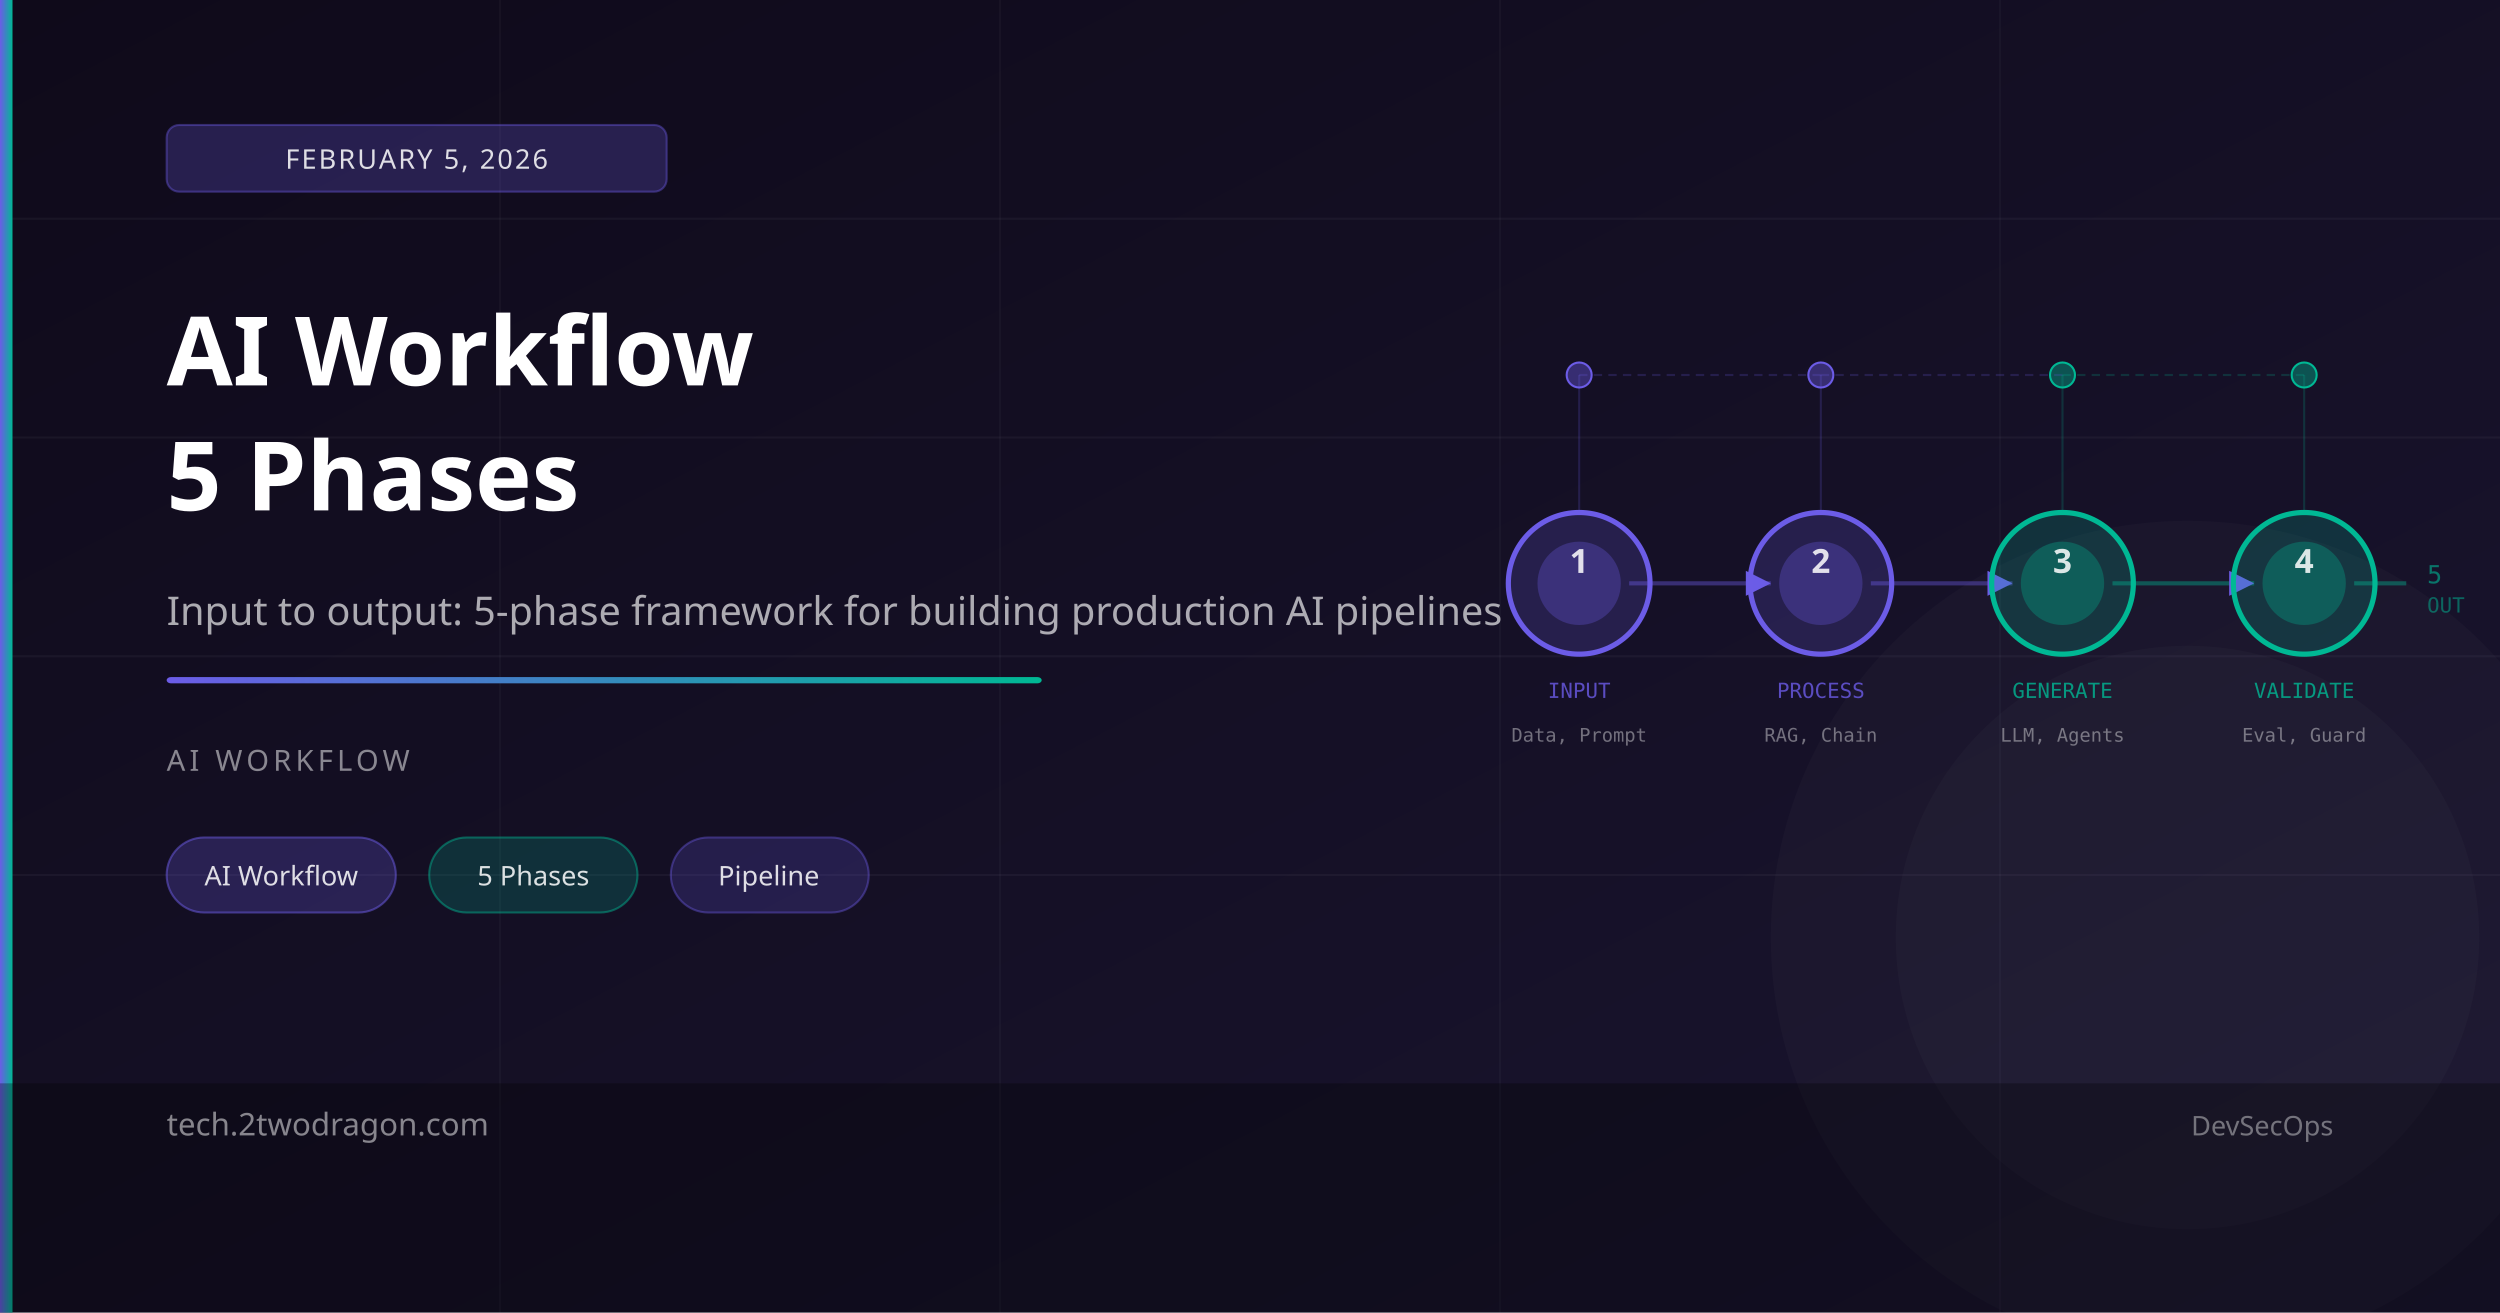
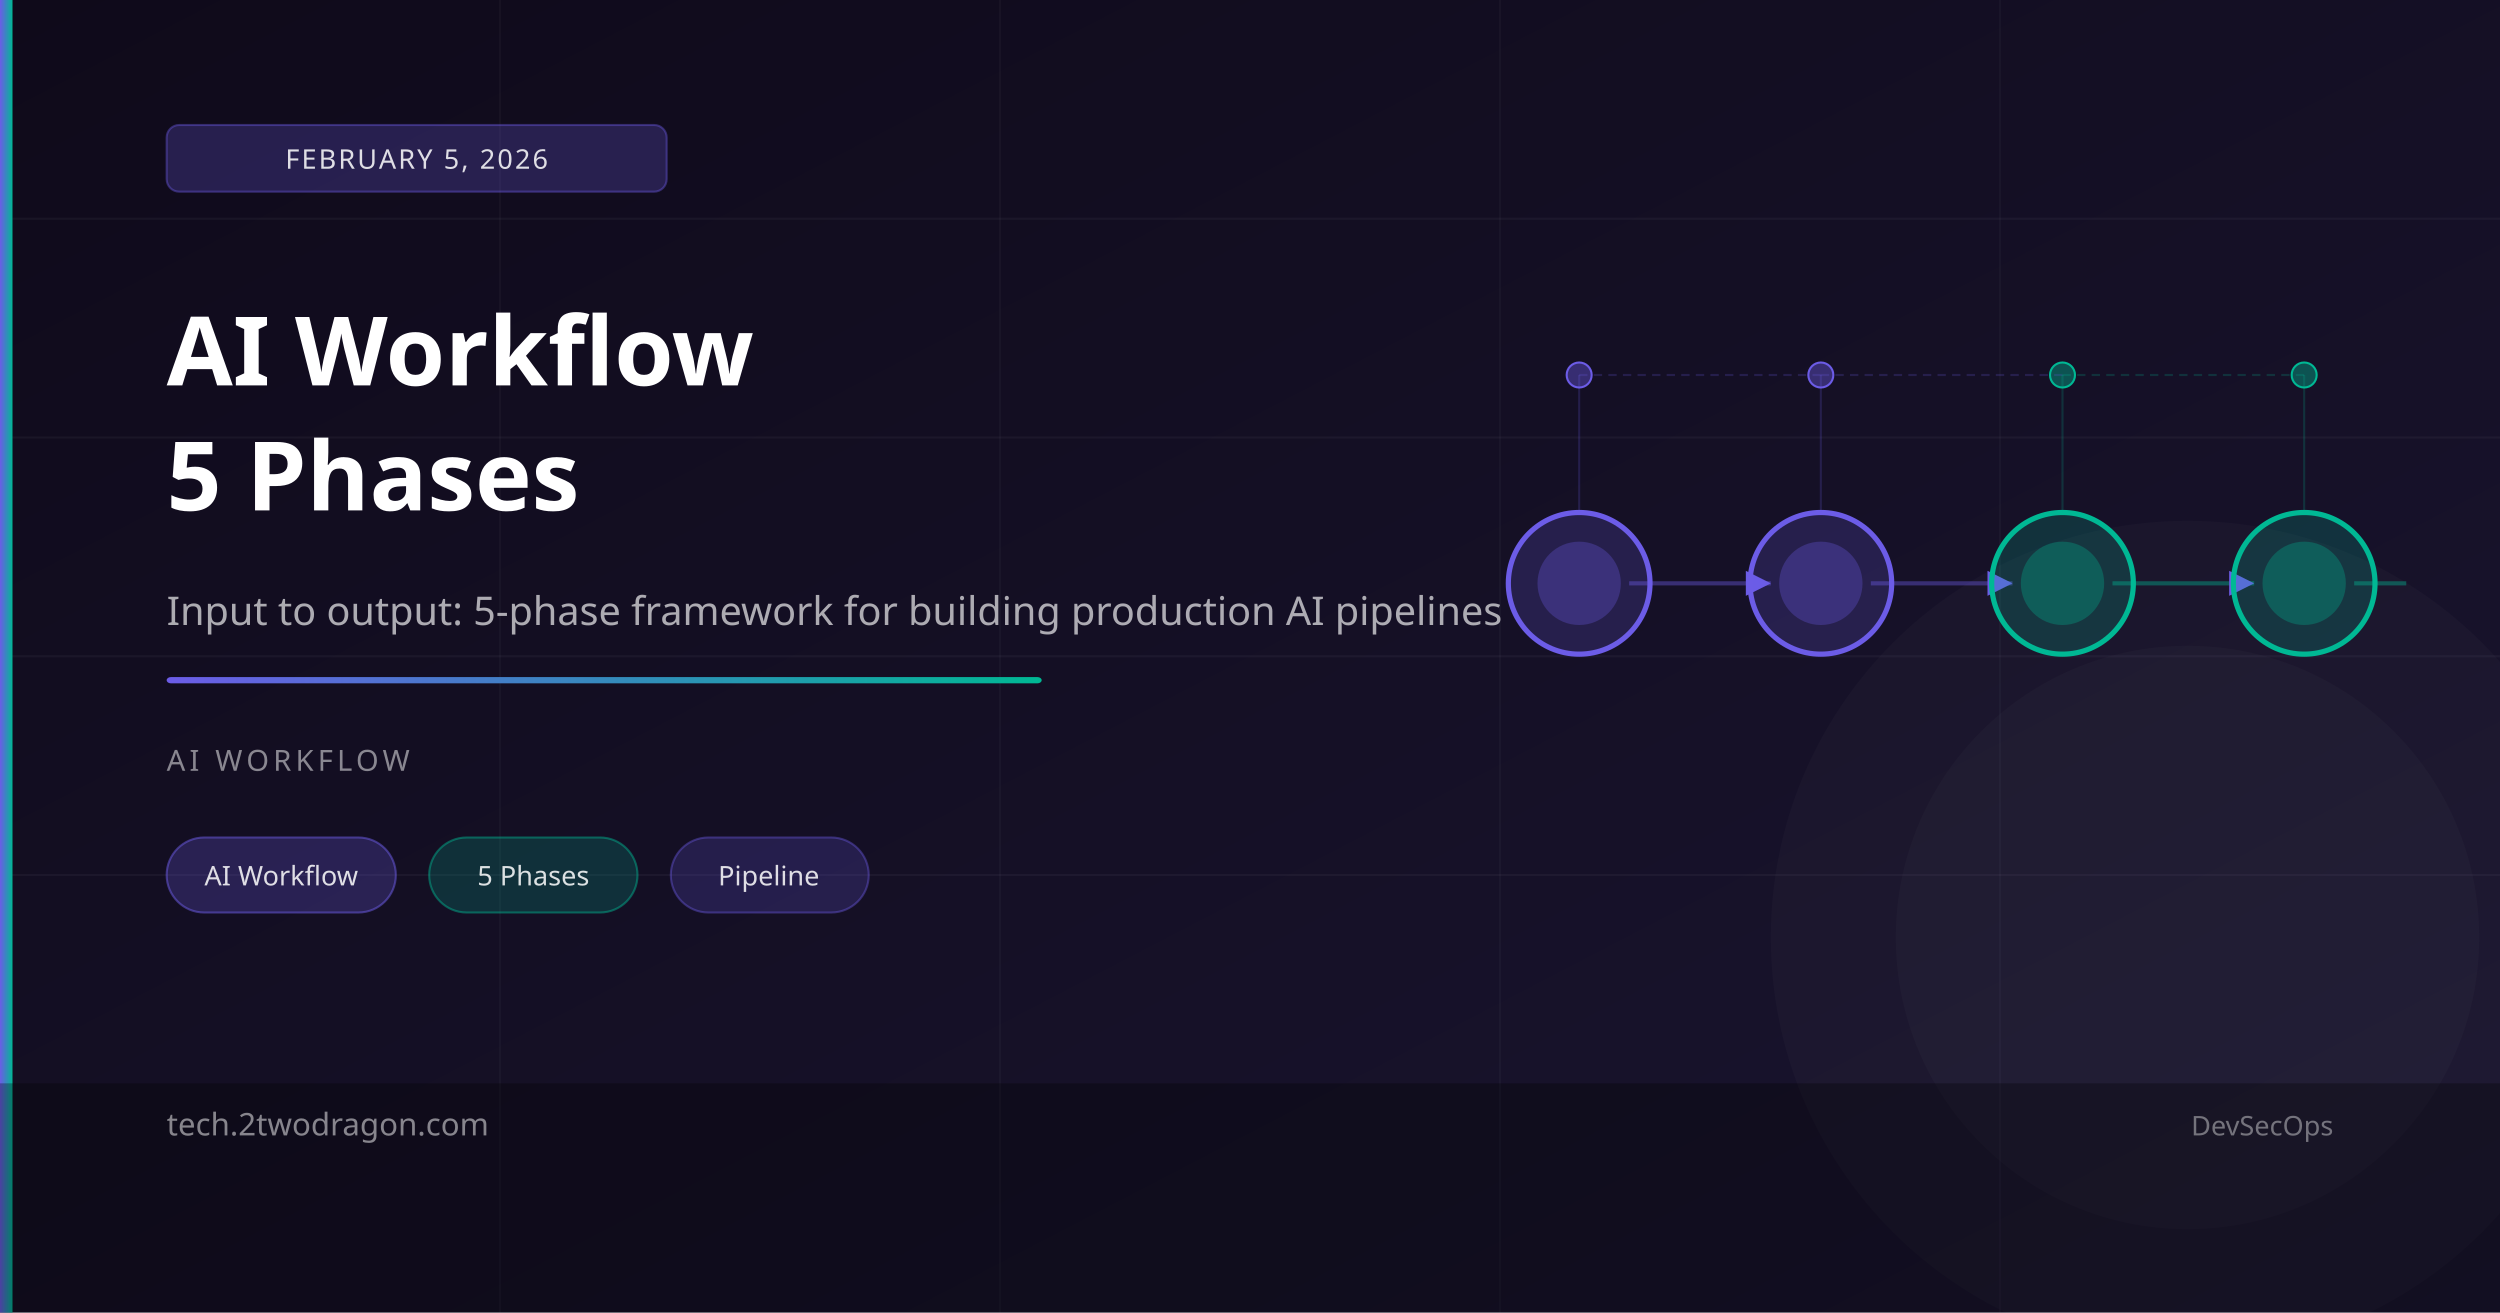
<svg xmlns="http://www.w3.org/2000/svg" viewBox="0 0 1200 630" width="1200" height="630">
  <defs>
    <linearGradient id="bg" x1="0%" y1="0%" x2="100%" y2="100%">
      <stop offset="0%" style="stop-color:#0f0a1a" />
      <stop offset="100%" style="stop-color:#1a1530" />
    </linearGradient>
    <linearGradient id="accent" x1="0%" y1="0%" x2="100%" y2="0%">
      <stop offset="0%" style="stop-color:#6c5ce7" />
      <stop offset="100%" style="stop-color:#00b894" />
    </linearGradient>
    <marker id="flowarrow" markerWidth="8" markerHeight="8" refX="6" refY="3" orient="auto">
      <path d="M 0 0 L 6 3 L 0 6 Z" fill="#6c5ce7" />
    </marker>
  </defs>
  <rect width="1200" height="630" fill="url(#bg)" />
  <line x1="0" y1="105" x2="1200" y2="105" stroke="rgba(255,255,255,0.04)" stroke-width="1" />
  <line x1="0" y1="210" x2="1200" y2="210" stroke="rgba(255,255,255,0.04)" stroke-width="1" />
  <line x1="0" y1="315" x2="1200" y2="315" stroke="rgba(255,255,255,0.04)" stroke-width="1" />
  <line x1="0" y1="420" x2="1200" y2="420" stroke="rgba(255,255,255,0.04)" stroke-width="1" />
  <line x1="240" y1="0" x2="240" y2="630" stroke="rgba(255,255,255,0.03)" stroke-width="1" />
  <line x1="480" y1="0" x2="480" y2="630" stroke="rgba(255,255,255,0.03)" stroke-width="1" />
  <line x1="720" y1="0" x2="720" y2="630" stroke="rgba(255,255,255,0.03)" stroke-width="1" />
  <line x1="960" y1="0" x2="960" y2="630" stroke="rgba(255,255,255,0.03)" stroke-width="1" />
  <circle cx="1050" cy="450" r="200" fill="rgba(255,255,255,0.02)" />
  <circle cx="1050" cy="450" r="140" fill="rgba(255,255,255,0.02)" />
  <line x1="782" y1="280" x2="850" y2="280" stroke="rgba(108,92,231,0.4)" stroke-width="2" marker-end="url(#flowarrow)" />
  <line x1="898" y1="280" x2="966" y2="280" stroke="rgba(108,92,231,0.4)" stroke-width="2" marker-end="url(#flowarrow)" />
  <line x1="1014" y1="280" x2="1082" y2="280" stroke="rgba(0,184,148,0.4)" stroke-width="2" marker-end="url(#flowarrow)" />
  <line x1="1130" y1="280" x2="1155" y2="280" stroke="rgba(0,184,148,0.4)" stroke-width="2" />
  <circle cx="758" cy="280" r="34" fill="rgba(108,92,231,0.2)" stroke="#6c5ce7" stroke-width="2.5" />
  <circle cx="758" cy="280" r="20" fill="rgba(108,92,231,0.3)" />
-   <text x="758" y="275" font-size="16" fill="rgba(255,255,255,0.85)" font-family="sans-serif" text-anchor="middle" font-weight="700">1</text>
-   <text x="758" y="335" font-size="10" fill="rgba(108,92,231,0.8)" font-family="monospace" text-anchor="middle">INPUT</text>
  <circle cx="874" cy="280" r="34" fill="rgba(108,92,231,0.2)" stroke="#6c5ce7" stroke-width="2.5" />
  <circle cx="874" cy="280" r="20" fill="rgba(108,92,231,0.3)" />
-   <text x="874" y="275" font-size="16" fill="rgba(255,255,255,0.85)" font-family="sans-serif" text-anchor="middle" font-weight="700">2</text>
-   <text x="874" y="335" font-size="10" fill="rgba(108,92,231,0.8)" font-family="monospace" text-anchor="middle">PROCESS</text>
  <circle cx="990" cy="280" r="34" fill="rgba(0,184,148,0.2)" stroke="#00b894" stroke-width="2.5" />
  <circle cx="990" cy="280" r="20" fill="rgba(0,184,148,0.3)" />
-   <text x="990" y="275" font-size="16" fill="rgba(255,255,255,0.85)" font-family="sans-serif" text-anchor="middle" font-weight="700">3</text>
-   <text x="990" y="335" font-size="10" fill="rgba(0,184,148,0.8)" font-family="monospace" text-anchor="middle">GENERATE</text>
  <circle cx="1106" cy="280" r="34" fill="rgba(0,184,148,0.2)" stroke="#00b894" stroke-width="2.5" />
  <circle cx="1106" cy="280" r="20" fill="rgba(0,184,148,0.3)" />
-   <text x="1106" y="275" font-size="16" fill="rgba(255,255,255,0.85)" font-family="sans-serif" text-anchor="middle" font-weight="700">4</text>
-   <text x="1106" y="335" font-size="10" fill="rgba(0,184,148,0.8)" font-family="monospace" text-anchor="middle">VALIDATE</text>
-   <text x="1165" y="280" font-size="12" fill="rgba(0,184,148,0.6)" font-family="monospace">5</text>
-   <text x="1165" y="294" font-size="10" fill="rgba(0,184,148,0.5)" font-family="monospace">OUT</text>
-   <text x="758" y="356" font-size="9" fill="rgba(255,255,255,0.4)" font-family="monospace" text-anchor="middle">Data, Prompt</text>
-   <text x="874" y="356" font-size="9" fill="rgba(255,255,255,0.4)" font-family="monospace" text-anchor="middle">RAG, Chain</text>
-   <text x="990" y="356" font-size="9" fill="rgba(255,255,255,0.4)" font-family="monospace" text-anchor="middle">LLM, Agents</text>
-   <text x="1106" y="356" font-size="9" fill="rgba(255,255,255,0.4)" font-family="monospace" text-anchor="middle">Eval, Guard</text>
  <circle cx="758" cy="180" r="6" fill="rgba(108,92,231,0.4)" stroke="#6c5ce7" stroke-width="1" />
  <circle cx="874" cy="180" r="6" fill="rgba(108,92,231,0.4)" stroke="#6c5ce7" stroke-width="1" />
  <circle cx="990" cy="180" r="6" fill="rgba(0,184,148,0.4)" stroke="#00b894" stroke-width="1" />
  <circle cx="1106" cy="180" r="6" fill="rgba(0,184,148,0.4)" stroke="#00b894" stroke-width="1" />
  <line x1="758" y1="180" x2="874" y2="180" stroke="rgba(108,92,231,0.2)" stroke-width="1" stroke-dasharray="4,3" />
  <line x1="874" y1="180" x2="990" y2="180" stroke="rgba(108,92,231,0.2)" stroke-width="1" stroke-dasharray="4,3" />
  <line x1="990" y1="180" x2="1106" y2="180" stroke="rgba(0,184,148,0.2)" stroke-width="1" stroke-dasharray="4,3" />
  <line x1="758" y1="180" x2="758" y2="246" stroke="rgba(108,92,231,0.2)" stroke-width="1" />
  <line x1="874" y1="180" x2="874" y2="246" stroke="rgba(108,92,231,0.2)" stroke-width="1" />
  <line x1="990" y1="180" x2="990" y2="246" stroke="rgba(0,184,148,0.2)" stroke-width="1" />
  <line x1="1106" y1="180" x2="1106" y2="246" stroke="rgba(0,184,148,0.2)" stroke-width="1" />
  <rect x="0" y="0" width="6" height="630" fill="url(#accent)" />
  <rect x="80" y="60" width="240" height="32" rx="6" fill="rgba(108,92,231,0.25)" stroke="rgba(108,92,231,0.4)" stroke-width="1" />
  <text x="200" y="81" font-size="13" fill="rgba(255,255,255,0.85)" font-family="sans-serif" text-anchor="middle" letter-spacing="1">FEBRUARY 5, 2026</text>
  <text x="80" y="185" font-size="46" font-weight="700" fill="white" font-family="sans-serif">AI Workflow</text>
  <text x="80" y="245" font-size="46" font-weight="700" fill="white" font-family="sans-serif">5 Phases</text>
  <text x="80" y="300" font-size="19" fill="rgba(255,255,255,0.65)" font-family="sans-serif">Input to output: 5-phase framework for building production AI pipelines</text>
  <rect x="80" y="325" width="420" height="3" fill="url(#accent)" rx="2" />
  <text x="80" y="370" font-size="14" fill="rgba(255,255,255,0.5)" font-family="sans-serif" letter-spacing="2">AI WORKFLOW</text>
  <rect x="80" y="402" width="110" height="36" rx="18" fill="rgba(108,92,231,0.25)" stroke="rgba(108,92,231,0.5)" stroke-width="1" />
  <text x="135" y="425" font-size="13" fill="rgba(255,255,255,0.85)" font-family="sans-serif" text-anchor="middle">AI Workflow</text>
  <rect x="206" y="402" width="100" height="36" rx="18" fill="rgba(0,184,148,0.2)" stroke="rgba(0,184,148,0.45)" stroke-width="1" />
  <text x="256" y="425" font-size="13" fill="rgba(255,255,255,0.85)" font-family="sans-serif" text-anchor="middle">5 Phases</text>
  <rect x="322" y="402" width="95" height="36" rx="18" fill="rgba(108,92,231,0.2)" stroke="rgba(108,92,231,0.4)" stroke-width="1" />
  <text x="369" y="425" font-size="13" fill="rgba(255,255,255,0.85)" font-family="sans-serif" text-anchor="middle">Pipeline</text>
  <rect x="0" y="520" width="1200" height="110" fill="rgba(0,0,0,0.3)" />
  <text x="80" y="545" font-size="15" fill="rgba(255,255,255,0.5)" font-family="sans-serif">tech.2twodragon.com</text>
  <text x="1120" y="545" font-size="13" fill="rgba(255,255,255,0.4)" font-family="sans-serif" text-anchor="end">DevSecOps</text>
</svg>
